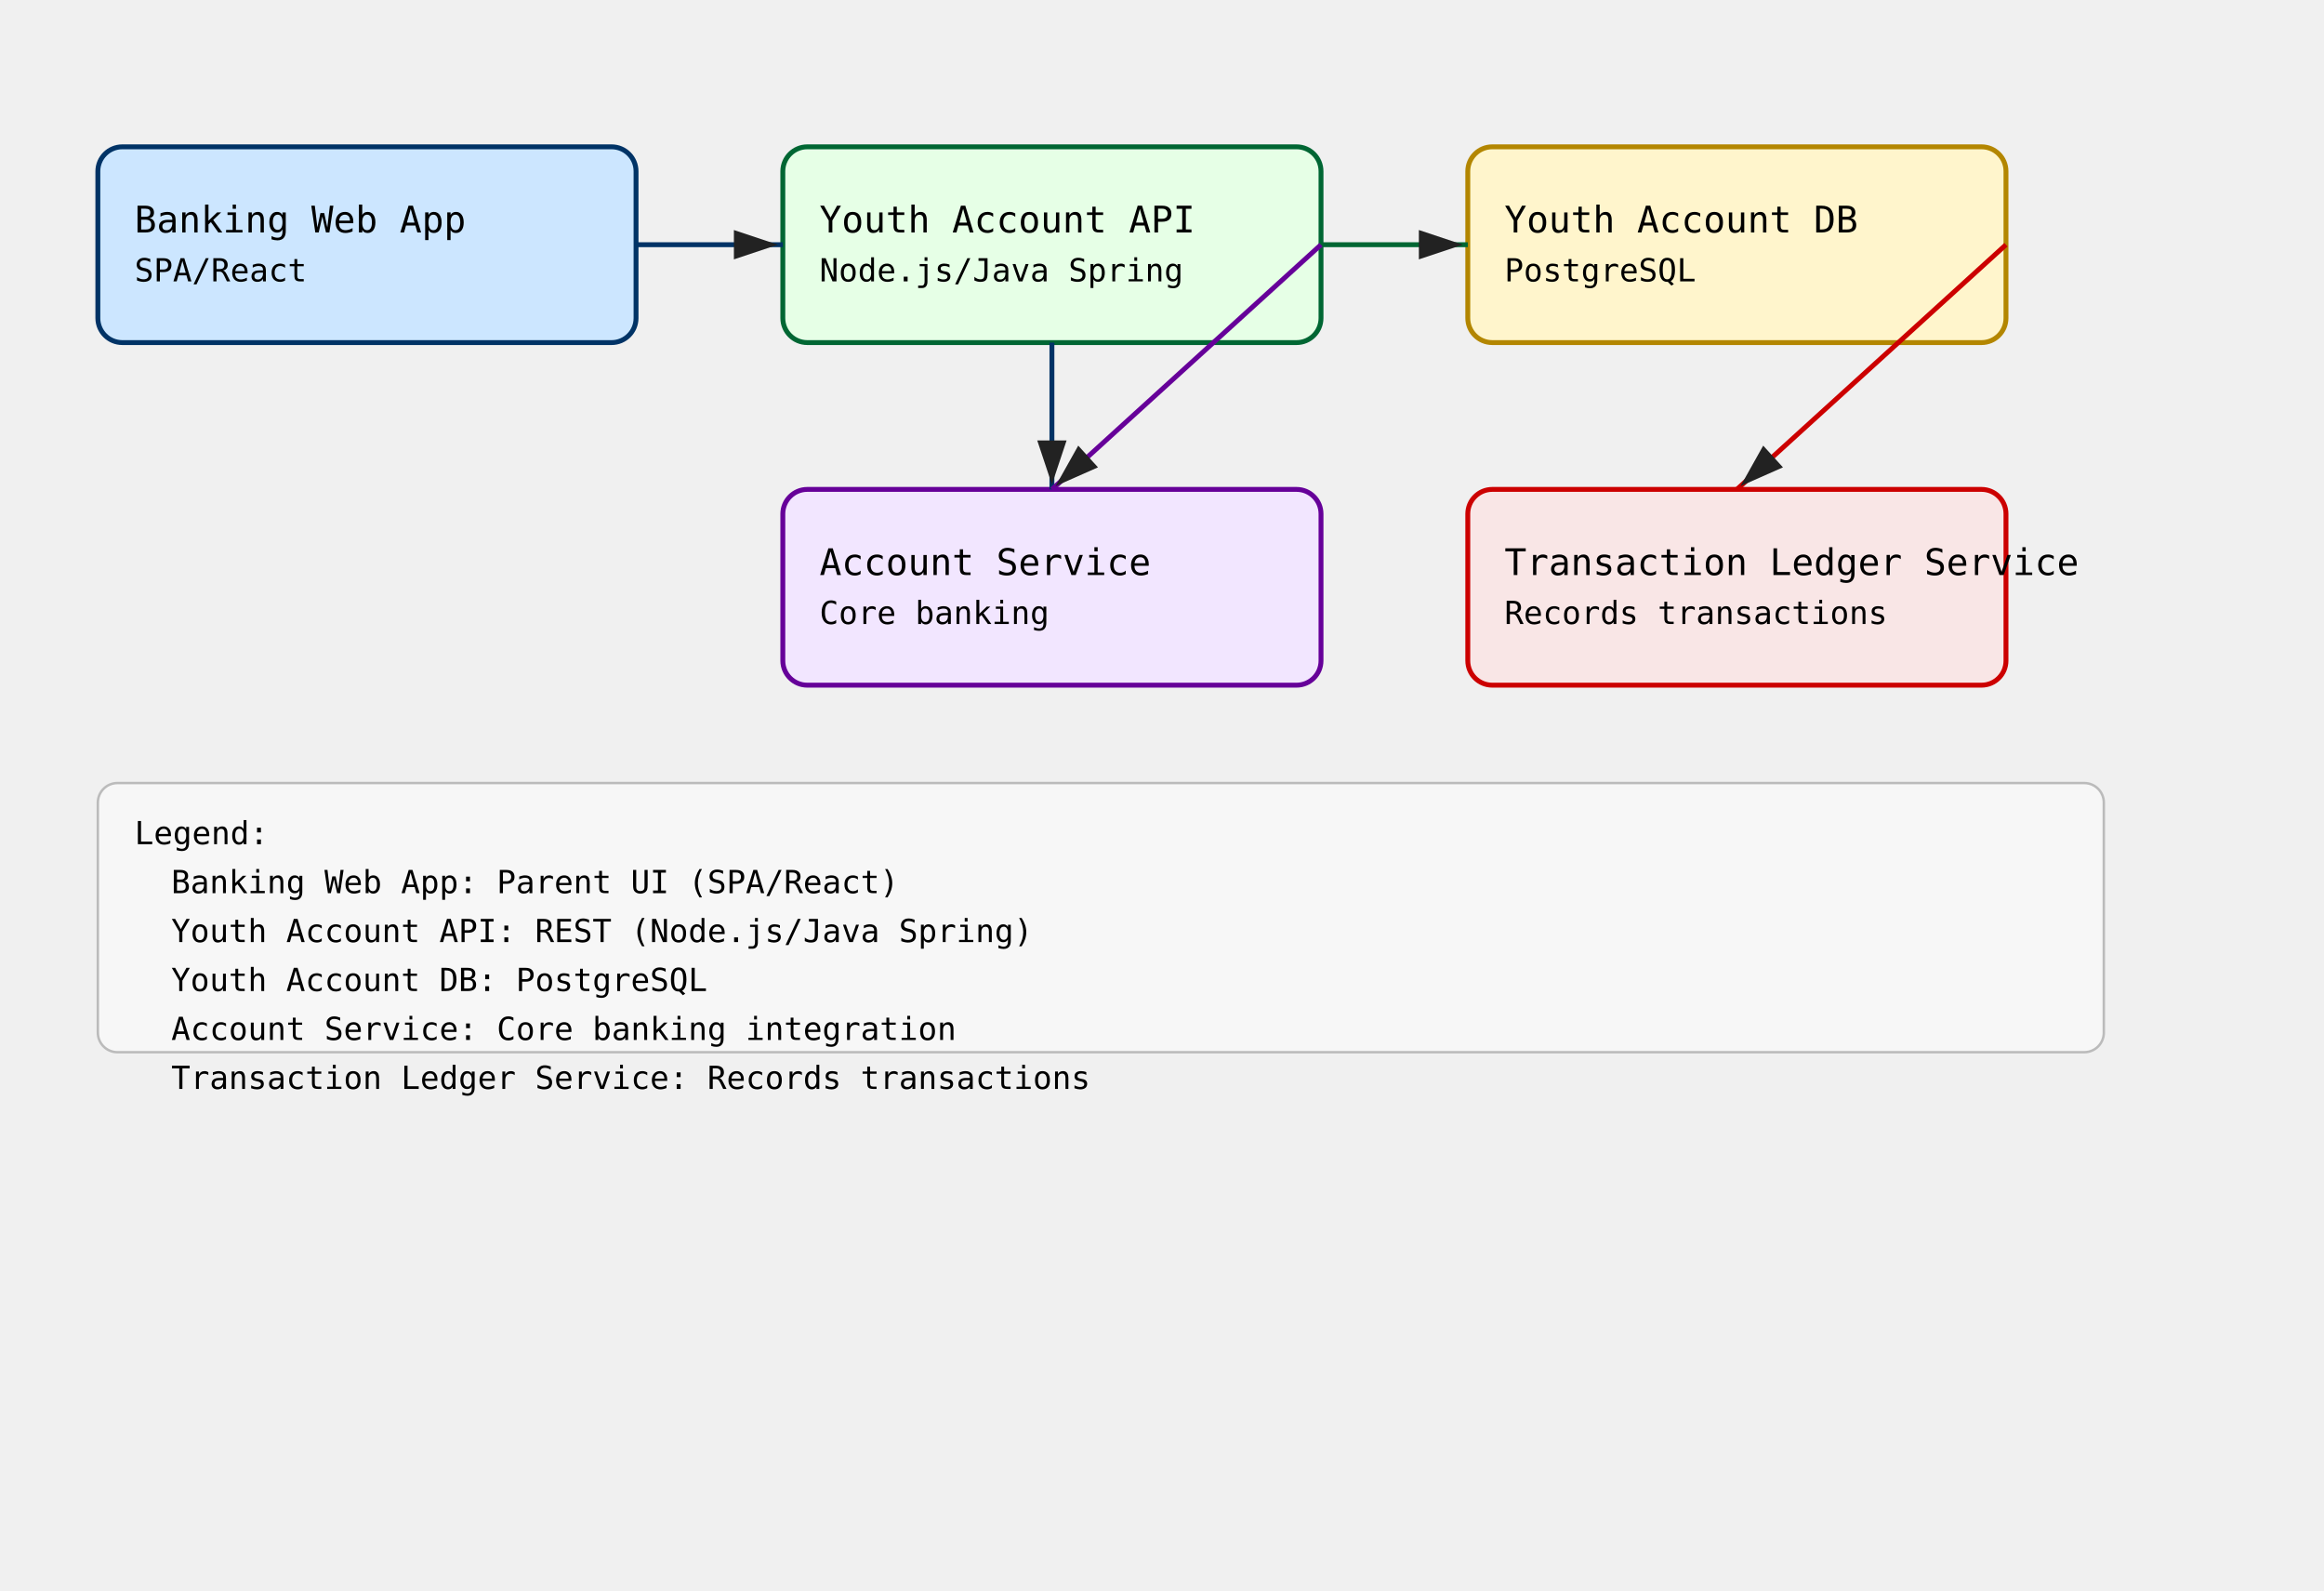
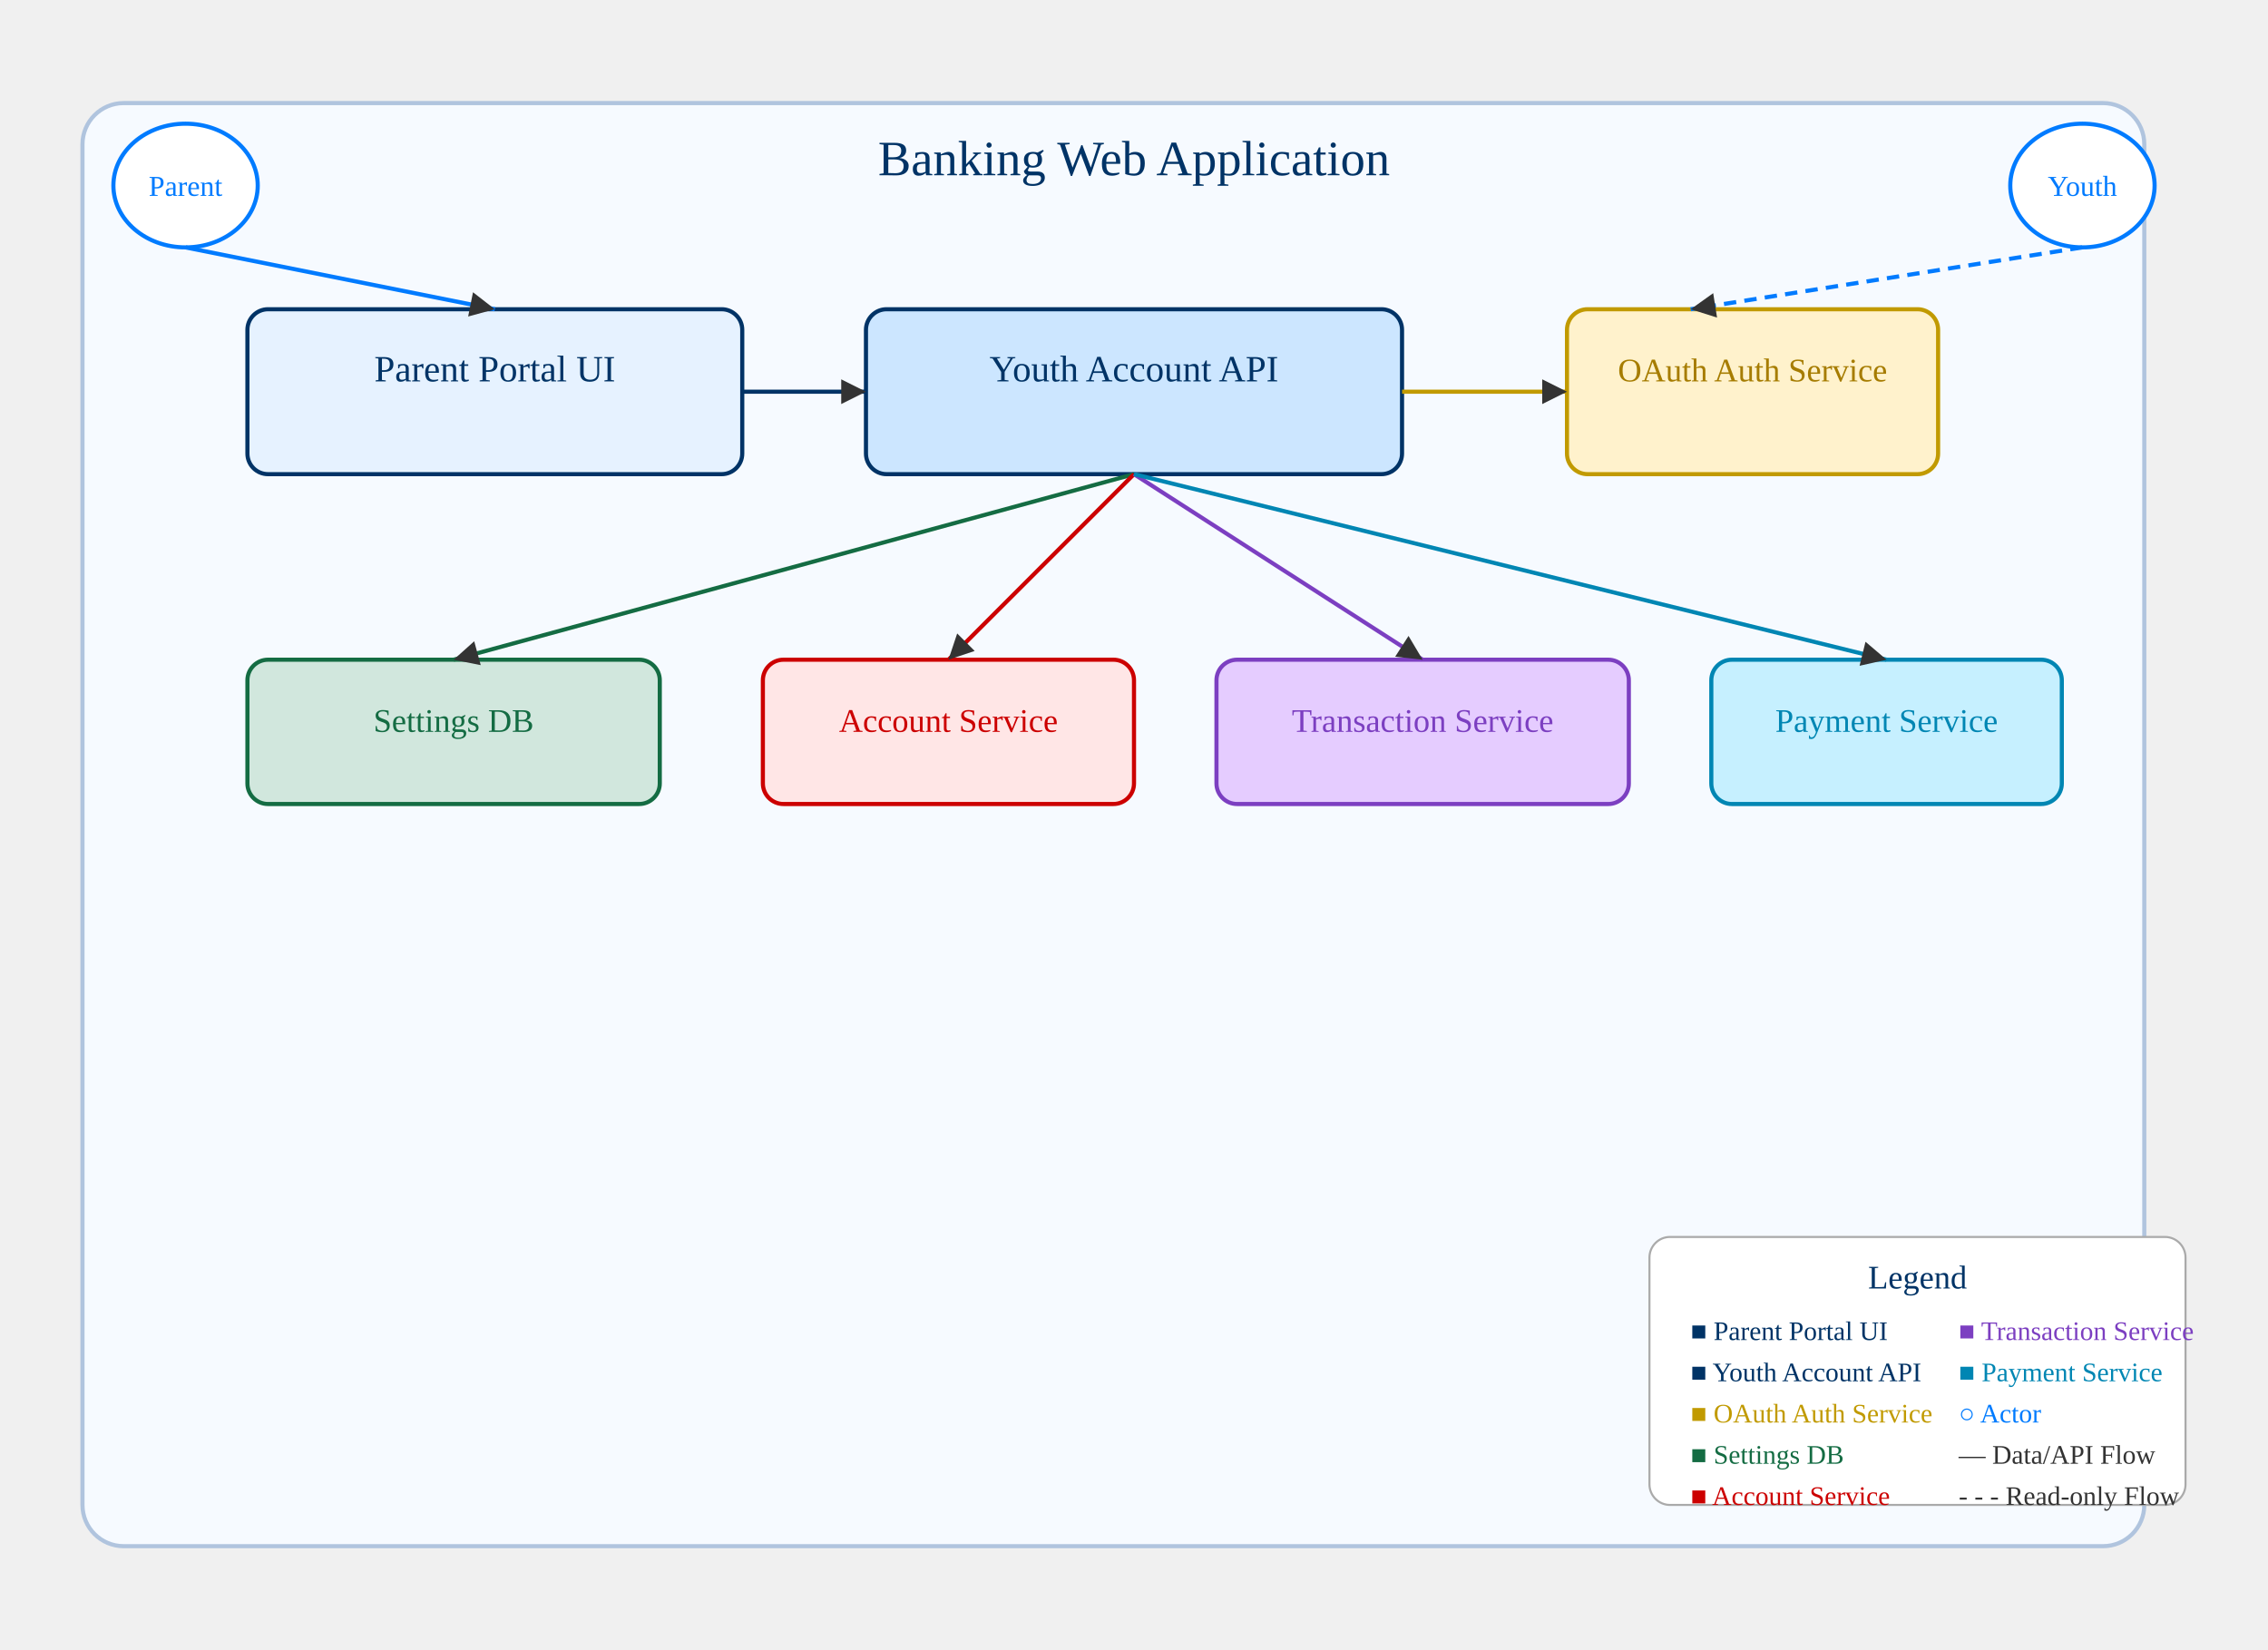
- <svg xmlns="http://www.w3.org/2000/svg" width="950" height="650" viewBox="0 0 950 650">
-   <g font-family="monospace" font-size="15">
-     <rect x="40" y="60" width="220" height="80" fill="#cce6ff" stroke="#003366" stroke-width="2" rx="10" />
-     <text x="55" y="95">Banking Web App</text>
-     <text x="55" y="115" font-size="13">SPA/React</text>
-     <rect x="320" y="60" width="220" height="80" fill="#e6ffe6" stroke="#006633" stroke-width="2" rx="10" />
-     <text x="335" y="95">Youth Account API</text>
-     <text x="335" y="115" font-size="13">Node.js/Java Spring</text>
-     <rect x="600" y="60" width="220" height="80" fill="#fff5cc" stroke="#b38600" stroke-width="2" rx="10" />
-     <text x="615" y="95">Youth Account DB</text>
-     <text x="615" y="115" font-size="13">PostgreSQL</text>
-     <rect x="320" y="200" width="220" height="80" fill="#f2e6ff" stroke="#660099" stroke-width="2" rx="10" />
-     <text x="335" y="235">Account Service</text>
-     <text x="335" y="255" font-size="13">Core banking</text>
-     <rect x="600" y="200" width="220" height="80" fill="#f9e6e6" stroke="#cc0000" stroke-width="2" rx="10" />
-     <text x="615" y="235">Transaction Ledger Service</text>
-     <text x="615" y="255" font-size="13">Records transactions</text>
-     <line x1="260" y1="100" x2="320" y2="100" stroke="#003366" stroke-width="2" marker-end="url(#arrow)" />
-     <line x1="540" y1="100" x2="600" y2="100" stroke="#006633" stroke-width="2" marker-end="url(#arrow)" />
-     <line x1="430" y1="140" x2="430" y2="200" stroke="#003366" stroke-width="2" marker-end="url(#arrow)" />
-     <line x1="540" y1="100" x2="430" y2="200" stroke="#660099" stroke-width="2" marker-end="url(#arrow)" />
-     <line x1="820" y1="100" x2="710" y2="200" stroke="#cc0000" stroke-width="2" marker-end="url(#arrow)" />
+ <svg xmlns="http://www.w3.org/2000/svg" width="1100" height="800">
+   <g>
+     <rect x="40" y="50" width="1000" height="700" fill="#f6faff" stroke="#b0c4de" stroke-width="2" rx="20" />
+     <text x="550" y="85" font-size="24" text-anchor="middle" fill="#003366">Banking Web Application</text>
+     <rect x="120" y="150" width="240" height="80" fill="#e6f2ff" stroke="#003366" stroke-width="2" rx="10" />
+     <text x="240" y="185" font-size="18" text-anchor="middle" fill="#003366">Parent Portal UI</text>
+     <rect x="420" y="150" width="260" height="80" fill="#cce6ff" stroke="#003366" stroke-width="2" rx="10" />
+     <text x="550" y="185" font-size="18" text-anchor="middle" fill="#003366">Youth Account API</text>
+     <rect x="760" y="150" width="180" height="80" fill="#fff2cc" stroke="#c19a00" stroke-width="2" rx="10" />
+     <text x="850" y="185" font-size="16" text-anchor="middle" fill="#a67c00">OAuth Auth Service</text>
+     <rect x="120" y="320" width="200" height="70" fill="#d1e7dd" stroke="#146c43" stroke-width="2" rx="10" />
+     <text x="220" y="355" font-size="16" text-anchor="middle" fill="#146c43">Settings DB</text>
+     <rect x="370" y="320" width="180" height="70" fill="#ffe6e6" stroke="#cc0000" stroke-width="2" rx="10" />
+     <text x="460" y="355" font-size="16" text-anchor="middle" fill="#cc0000">Account Service</text>
+     <rect x="590" y="320" width="200" height="70" fill="#e5ccff" stroke="#7c3fc1" stroke-width="2" rx="10" />
+     <text x="690" y="355" font-size="16" text-anchor="middle" fill="#7c3fc1">Transaction Service</text>
+     <rect x="830" y="320" width="170" height="70" fill="#c6f0ff" stroke="#0086b3" stroke-width="2" rx="10" />
+     <text x="915" y="355" font-size="16" text-anchor="middle" fill="#0086b3">Payment Service</text>
+     <ellipse cx="90" cy="90" rx="35" ry="30" fill="#fff" stroke="#007bff" stroke-width="2" />
+     <text x="90" y="95" font-size="14" text-anchor="middle" fill="#007bff">Parent</text>
+     <ellipse cx="1010" cy="90" rx="35" ry="30" fill="#fff" stroke="#007bff" stroke-width="2" />
+     <text x="1010" y="95" font-size="14" text-anchor="middle" fill="#007bff">Youth</text>
+     <line x1="90" y1="120" x2="240" y2="150" stroke="#007bff" stroke-width="2" marker-end="url(#arrow)" />
+     <line x1="360" y1="190" x2="420" y2="190" stroke="#003366" stroke-width="2" marker-end="url(#arrow)" />
+     <line x1="680" y1="190" x2="760" y2="190" stroke="#c19a00" stroke-width="2" marker-end="url(#arrow)" />
+     <line x1="550" y1="230" x2="220" y2="320" stroke="#146c43" stroke-width="2" marker-end="url(#arrow)" />
+     <line x1="550" y1="230" x2="460" y2="320" stroke="#cc0000" stroke-width="2" marker-end="url(#arrow)" />
+     <line x1="550" y1="230" x2="690" y2="320" stroke="#7c3fc1" stroke-width="2" marker-end="url(#arrow)" />
+     <line x1="550" y1="230" x2="915" y2="320" stroke="#0086b3" stroke-width="2" marker-end="url(#arrow)" />
+     <line x1="1010" y1="120" x2="820" y2="150" stroke="#007bff" stroke-width="2" marker-end="url(#arrow)" stroke-dasharray="6,4" />
    <defs>
-       <marker id="arrow" markerWidth="10" markerHeight="10" refX="10" refY="3" orient="auto" markerUnits="strokeWidth">
-         <path d="M0,0 L0,6 L9,3 z" fill="#222" />
+       <marker id="arrow" viewBox="0 0 10 10" refX="10" refY="5" markerWidth="6" markerHeight="6" orient="auto-start-reverse">
+         <path d="M 0 0 L 10 5 L 0 10 z" fill="#333" />
      </marker>
    </defs>
  </g>
-   <g font-family="monospace" font-size="13">
-     <rect x="40" y="320" width="820" height="110" fill="#f7f7f7" stroke="#bbb" stroke-width="1" rx="8" />
-     <text x="55" y="345">Legend:</text>
-     <text x="70" y="365">Banking Web App: Parent UI (SPA/React)</text>
-     <text x="70" y="385">Youth Account API: REST (Node.js/Java Spring)</text>
-     <text x="70" y="405">Youth Account DB: PostgreSQL</text>
-     <text x="70" y="425">Account Service: Core banking integration</text>
-     <text x="70" y="445">Transaction Ledger Service: Records transactions</text>
+   <g>
+     <rect x="800" y="600" width="260" height="130" fill="#fff" stroke="#aaa" stroke-width="1" rx="10" />
+     <text x="930" y="625" font-size="16" text-anchor="middle" fill="#003366">Legend</text>
+     <text x="820" y="650" font-size="13" fill="#003366">■ Parent Portal UI</text>
+     <text x="820" y="670" font-size="13" fill="#003366">■ Youth Account API</text>
+     <text x="820" y="690" font-size="13" fill="#c19a00">■ OAuth Auth Service</text>
+     <text x="820" y="710" font-size="13" fill="#146c43">■ Settings DB</text>
+     <text x="820" y="730" font-size="13" fill="#cc0000">■ Account Service</text>
+     <text x="950" y="650" font-size="13" fill="#7c3fc1">■ Transaction Service</text>
+     <text x="950" y="670" font-size="13" fill="#0086b3">■ Payment Service</text>
+     <text x="950" y="690" font-size="13" fill="#007bff">○ Actor</text>
+     <text x="950" y="710" font-size="13" fill="#333">— Data/API Flow</text>
+     <text x="950" y="730" font-size="13" fill="#333">- - - Read-only Flow</text>
  </g>
</svg>
